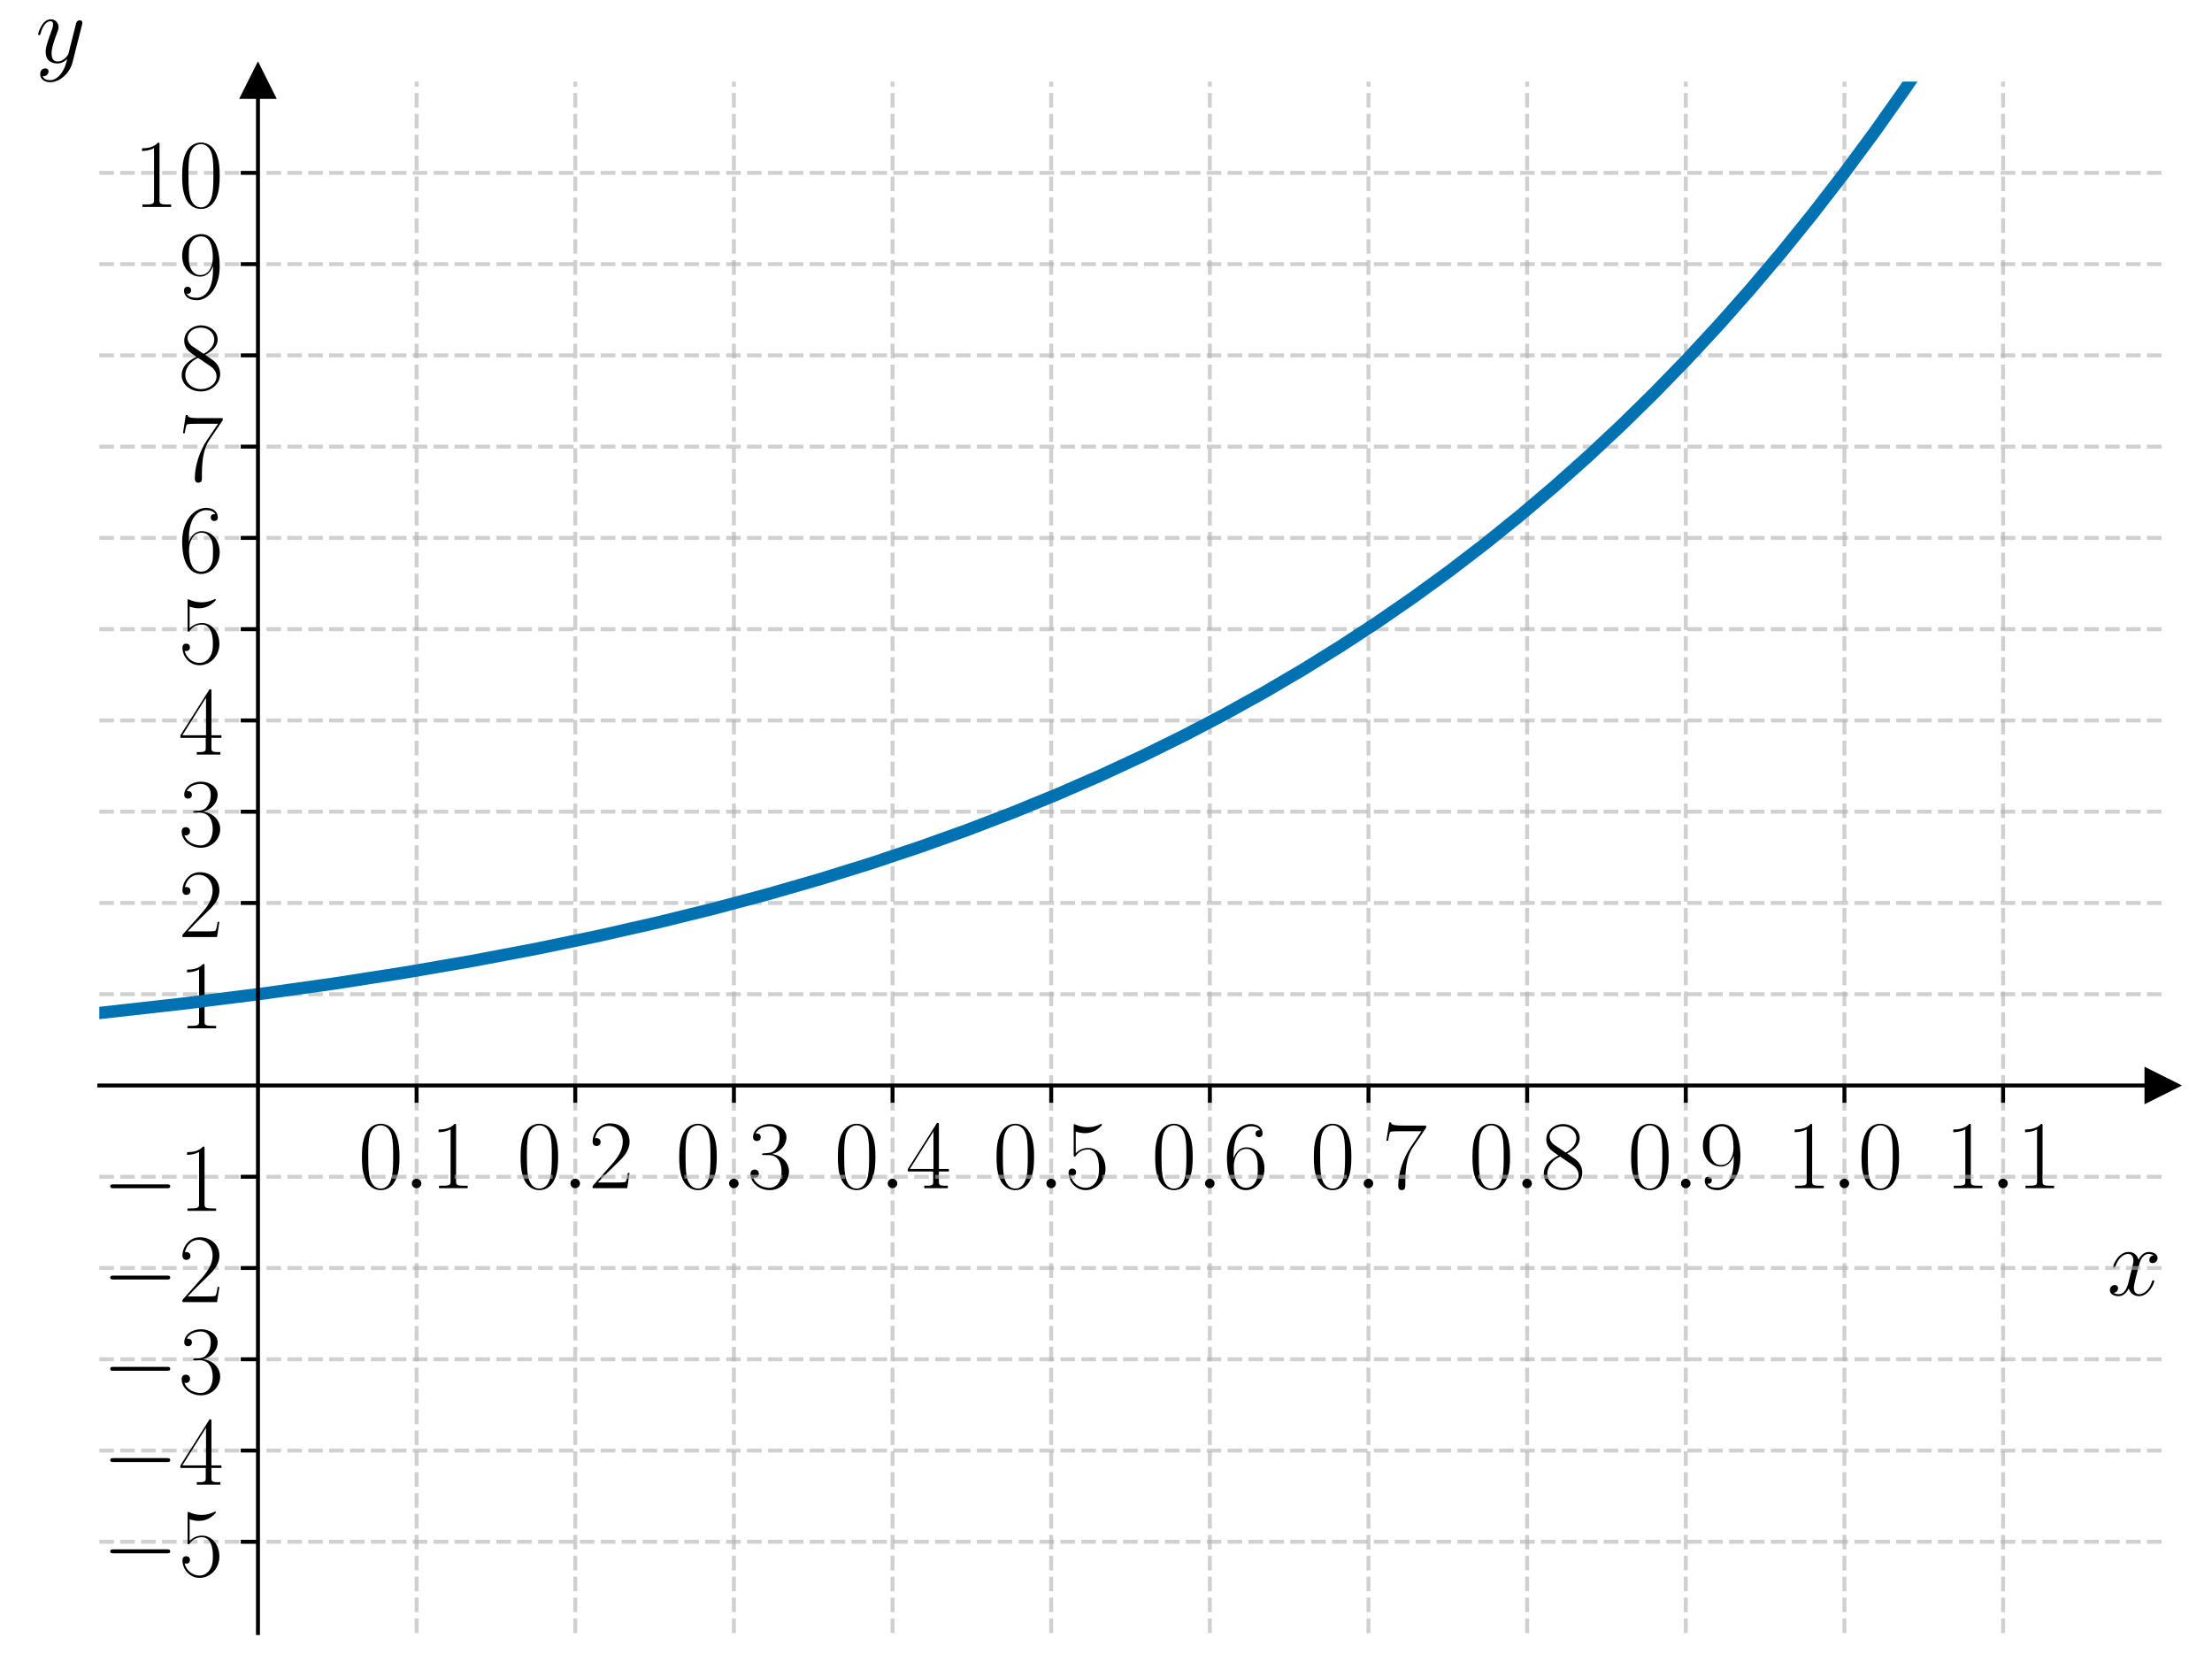
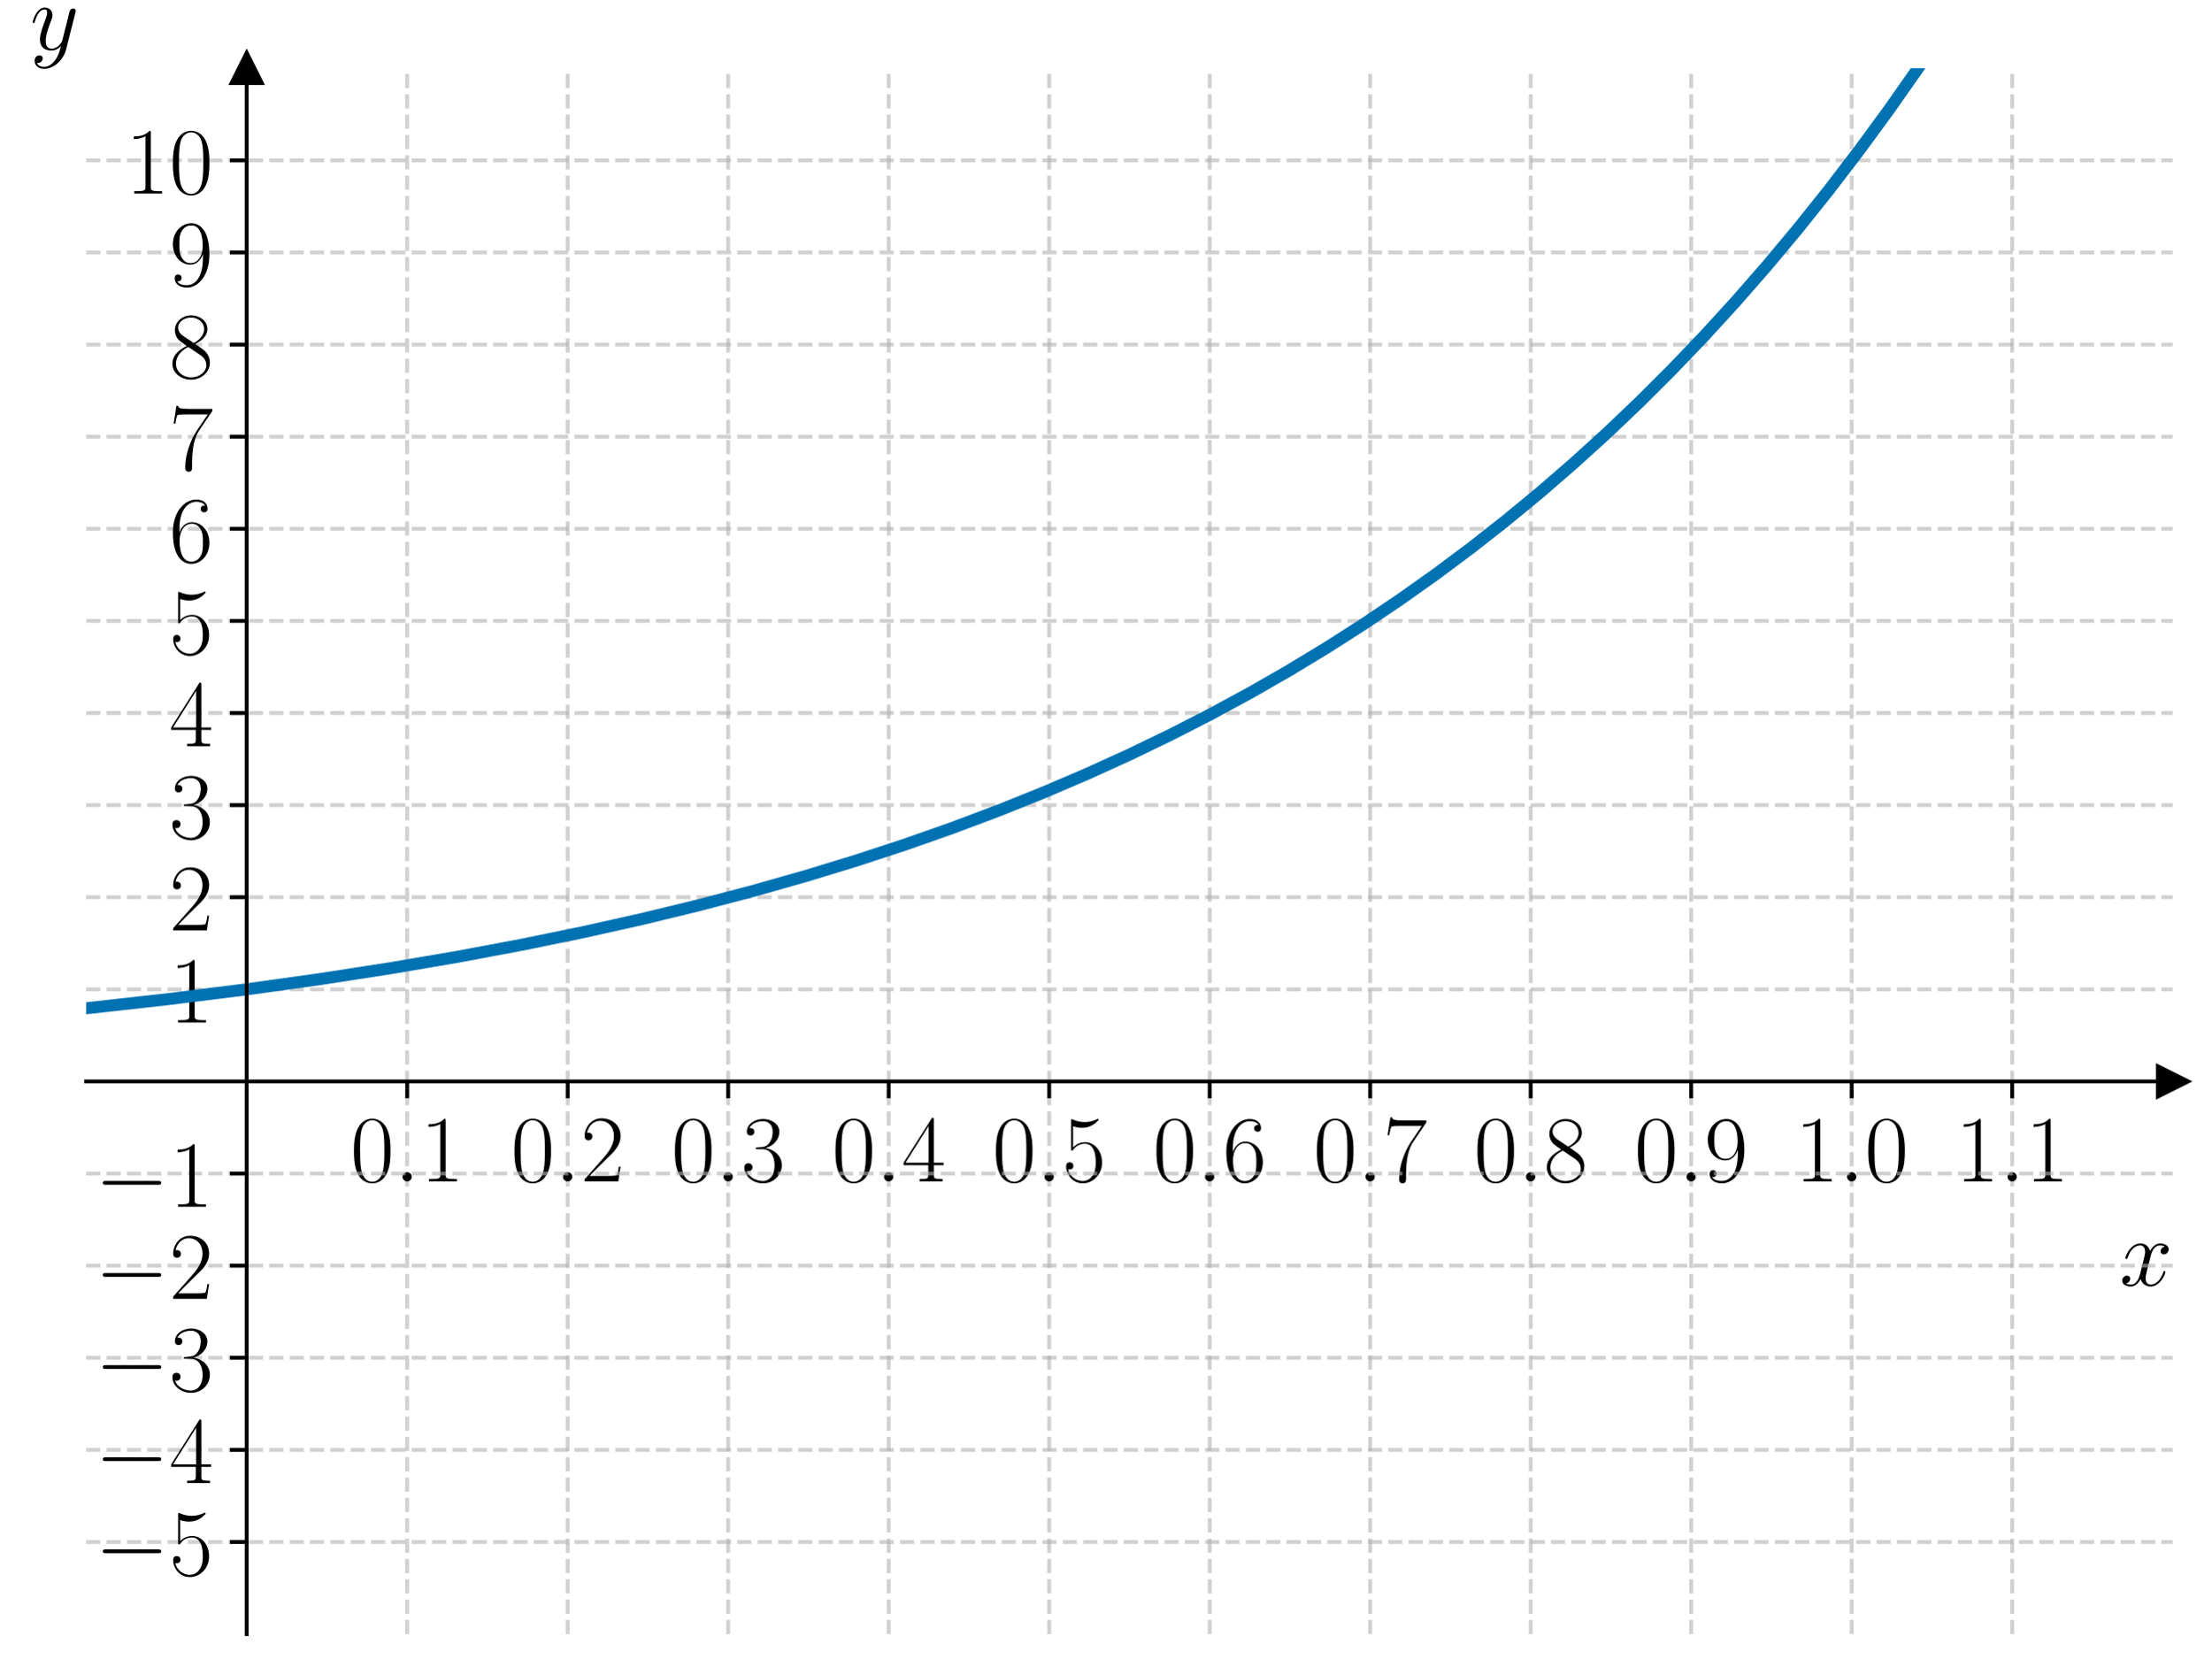
- <svg xmlns="http://www.w3.org/2000/svg" xmlns:xlink="http://www.w3.org/1999/xlink" width="448.877pt" height="338.54pt" viewBox="0 0 448.877 338.54" version="1.1">
+ <svg xmlns="http://www.w3.org/2000/svg" xmlns:xlink="http://www.w3.org/1999/xlink" width="460.8pt" height="345.6pt" viewBox="0 0 460.8 345.6" version="1.1">
  <defs>
    <style type="text/css">*{stroke-linejoin: round; stroke-linecap: butt}</style>
  </defs>
  <g id="figure_1">
    <g id="patch_1">
-       <path d="M 0 338.54  L 448.877 338.54  L 448.877 0  L 0 0  L 0 338.54  z " style="fill: none" />
+       <path d="M 0 345.6  L 460.8 345.6  L 460.8 0  L 0 0  L 0 345.6  z " style="fill: none" />
    </g>
    <g id="axes_1">
      <g id="patch_2">
-         <path d="M 20.154 331.34  L 438.677 331.34  L 438.677 16.556  L 20.154 16.556  L 20.154 331.34  z " style="fill: none" />
+         <path d="M 17.954 340.6  L 452.8 340.6  L 452.8 14.216  L 17.954 14.216  L 17.954 340.6  z " style="fill: none" />
      </g>
      <g id="matplotlib.axis_1">
        <g id="xtick_1">
          <g id="line2d_1">
-             <path d="M 84.542 331.34  L 84.542 16.556  " clip-path="url(#p85e908bf62)" style="fill: none; stroke-dasharray: 2.96,1.28; stroke-dashoffset: 0; stroke: #b0b0b0; stroke-opacity: 0.6; stroke-width: 0.8" />
+             <path d="M 84.854 340.6  L 84.854 14.216  " clip-path="url(#p997304b1d3)" style="fill: none; stroke-dasharray: 2.96,1.28; stroke-dashoffset: 0; stroke: #b0b0b0; stroke-opacity: 0.6; stroke-width: 0.8" />
          </g>
          <g id="line2d_2">
            <defs>
-               <path id="m91d51c70fd" d="M 0 0  L 0 3.5  " style="stroke: #000000; stroke-width: 0.8" />
+               <path id="m7c88cad9ce" d="M 0 0  L 0 3.5  " style="stroke: #000000; stroke-width: 0.8" />
            </defs>
            <g>
-               <use xlink:href="#m91d51c70fd" x="84.542" y="220.24" style="stroke: #000000; stroke-width: 0.8" />
+               <use xlink:href="#m7c88cad9ce" x="84.854" y="225.406" style="stroke: #000000; stroke-width: 0.8" />
            </g>
          </g>
          <g id="text_1">
-             <g transform="translate(72.69463 241.0769) scale(0.2 -0.2)">
+             <g transform="translate(73.0059 246.2428) scale(0.2 -0.2)">
              <defs>
                <path id="CMR17-30" d="M 2688 2025  C 2688 2416 2682 3080 2413 3591  C 2176 4039 1798 4198 1466 4198  C 1158 4198 768 4058 525 3597  C 269 3118 243 2524 243 2025  C 243 1661 250 1106 448 619  C 723 -39 1216 -128 1466 -128  C 1760 -128 2208 -7 2470 600  C 2662 1042 2688 1559 2688 2025  z M 1466 -26  C 1056 -26 813 325 723 812  C 653 1188 653 1738 653 2096  C 653 2588 653 2997 736 3387  C 858 3929 1216 4096 1466 4096  C 1728 4096 2067 3923 2189 3400  C 2272 3036 2278 2607 2278 2096  C 2278 1680 2278 1169 2202 792  C 2067 95 1690 -26 1466 -26  z " transform="scale(0.015625)" />
                <path id="CMMI12-3a" d="M 1178 307  C 1178 492 1024 619 870 619  C 685 619 557 466 557 313  C 557 128 710 0 864 0  C 1050 0 1178 153 1178 307  z " transform="scale(0.015625)" />
                <path id="CMR17-31" d="M 1702 4058  C 1702 4192 1696 4192 1606 4192  C 1357 3916 979 3827 621 3827  C 602 3827 570 3827 563 3808  C 557 3795 557 3782 557 3648  C 755 3648 1088 3686 1344 3839  L 1344 461  C 1344 236 1331 160 781 160  L 589 160  L 589 0  C 896 0 1216 0 1523 0  C 1830 0 2150 0 2458 0  L 2458 160  L 2266 160  C 1715 160 1702 230 1702 458  L 1702 4058  z " transform="scale(0.015625)" />
              </defs>
              <use xlink:href="#CMR17-30" transform="scale(0.996264)" />
              <use xlink:href="#CMMI12-3a" transform="translate(45.69048 0) scale(0.996264)" />
              <use xlink:href="#CMR17-31" transform="translate(72.78765 0) scale(0.996264)" />
            </g>
          </g>
        </g>
        <g id="xtick_2">
          <g id="line2d_3">
-             <path d="M 116.736 331.34  L 116.736 16.556  " clip-path="url(#p85e908bf62)" style="fill: none; stroke-dasharray: 2.96,1.28; stroke-dashoffset: 0; stroke: #b0b0b0; stroke-opacity: 0.6; stroke-width: 0.8" />
+             <path d="M 118.303 340.6  L 118.303 14.216  " clip-path="url(#p997304b1d3)" style="fill: none; stroke-dasharray: 2.96,1.28; stroke-dashoffset: 0; stroke: #b0b0b0; stroke-opacity: 0.6; stroke-width: 0.8" />
          </g>
          <g id="line2d_4">
            <g>
-               <use xlink:href="#m91d51c70fd" x="116.736" y="220.24" style="stroke: #000000; stroke-width: 0.8" />
+               <use xlink:href="#m7c88cad9ce" x="118.303" y="225.406" style="stroke: #000000; stroke-width: 0.8" />
            </g>
          </g>
          <g id="text_2">
-             <g transform="translate(104.8887 241.0769) scale(0.2 -0.2)">
+             <g transform="translate(106.4556 246.2428) scale(0.2 -0.2)">
              <defs>
                <path id="CMR17-32" d="M 2669 989  L 2554 989  C 2490 536 2438 459 2413 420  C 2381 369 1920 369 1830 369  L 602 369  C 832 619 1280 1072 1824 1597  C 2214 1967 2669 2402 2669 3035  C 2669 3790 2067 4224 1395 4224  C 691 4224 262 3604 262 3030  C 262 2780 448 2748 525 2748  C 589 2748 781 2787 781 3010  C 781 3207 614 3264 525 3264  C 486 3264 448 3258 422 3245  C 544 3790 915 4058 1306 4058  C 1862 4058 2227 3617 2227 3035  C 2227 2479 1901 2000 1536 1584  L 262 146  L 262 0  L 2515 0  L 2669 989  z " transform="scale(0.015625)" />
              </defs>
              <use xlink:href="#CMR17-30" transform="scale(0.996264)" />
              <use xlink:href="#CMMI12-3a" transform="translate(45.69048 0) scale(0.996264)" />
              <use xlink:href="#CMR17-32" transform="translate(72.78765 0) scale(0.996264)" />
            </g>
          </g>
        </g>
        <g id="xtick_3">
          <g id="line2d_5">
-             <path d="M 148.93 331.34  L 148.93 16.556  " clip-path="url(#p85e908bf62)" style="fill: none; stroke-dasharray: 2.96,1.28; stroke-dashoffset: 0; stroke: #b0b0b0; stroke-opacity: 0.6; stroke-width: 0.8" />
+             <path d="M 151.753 340.6  L 151.753 14.216  " clip-path="url(#p997304b1d3)" style="fill: none; stroke-dasharray: 2.96,1.28; stroke-dashoffset: 0; stroke: #b0b0b0; stroke-opacity: 0.6; stroke-width: 0.8" />
          </g>
          <g id="line2d_6">
            <g>
-               <use xlink:href="#m91d51c70fd" x="148.93" y="220.24" style="stroke: #000000; stroke-width: 0.8" />
+               <use xlink:href="#m7c88cad9ce" x="151.753" y="225.406" style="stroke: #000000; stroke-width: 0.8" />
            </g>
          </g>
          <g id="text_3">
-             <g transform="translate(137.0827 241.0769) scale(0.2 -0.2)">
+             <g transform="translate(139.9052 246.2428) scale(0.2 -0.2)">
              <defs>
                <path id="CMR17-33" d="M 1414 2157  C 1984 2157 2234 1662 2234 1090  C 2234 320 1824 25 1453 25  C 1114 25 563 194 390 693  C 422 680 454 680 486 680  C 640 680 755 782 755 948  C 755 1133 614 1216 486 1216  C 378 1216 211 1165 211 926  C 211 335 787 -128 1466 -128  C 2176 -128 2720 430 2720 1085  C 2720 1707 2208 2157 1600 2227  C 2086 2328 2554 2756 2554 3329  C 2554 3820 2048 4179 1472 4179  C 890 4179 378 3829 378 3329  C 378 3110 544 3072 627 3072  C 762 3072 877 3155 877 3321  C 877 3486 762 3569 627 3569  C 602 3569 570 3569 544 3557  C 730 3959 1235 4032 1459 4032  C 1683 4032 2106 3925 2106 3320  C 2106 3143 2080 2828 1862 2550  C 1670 2304 1453 2304 1242 2284  C 1210 2284 1062 2269 1037 2269  C 992 2263 966 2257 966 2208  C 966 2163 973 2157 1101 2157  L 1414 2157  z " transform="scale(0.015625)" />
              </defs>
              <use xlink:href="#CMR17-30" transform="scale(0.996264)" />
              <use xlink:href="#CMMI12-3a" transform="translate(45.69048 0) scale(0.996264)" />
              <use xlink:href="#CMR17-33" transform="translate(72.78765 0) scale(0.996264)" />
            </g>
          </g>
        </g>
        <g id="xtick_4">
          <g id="line2d_7">
-             <path d="M 181.125 331.34  L 181.125 16.556  " clip-path="url(#p85e908bf62)" style="fill: none; stroke-dasharray: 2.96,1.28; stroke-dashoffset: 0; stroke: #b0b0b0; stroke-opacity: 0.6; stroke-width: 0.8" />
+             <path d="M 185.203 340.6  L 185.203 14.216  " clip-path="url(#p997304b1d3)" style="fill: none; stroke-dasharray: 2.96,1.28; stroke-dashoffset: 0; stroke: #b0b0b0; stroke-opacity: 0.6; stroke-width: 0.8" />
          </g>
          <g id="line2d_8">
            <g>
-               <use xlink:href="#m91d51c70fd" x="181.125" y="220.24" style="stroke: #000000; stroke-width: 0.8" />
+               <use xlink:href="#m7c88cad9ce" x="185.203" y="225.406" style="stroke: #000000; stroke-width: 0.8" />
            </g>
          </g>
          <g id="text_4">
-             <g transform="translate(169.2767 241.0769) scale(0.2 -0.2)">
+             <g transform="translate(173.3549 246.2428) scale(0.2 -0.2)">
              <defs>
                <path id="CMR17-34" d="M 2150 4122  C 2150 4256 2144 4256 2029 4256  L 128 1254  L 128 1088  L 1779 1088  L 1779 457  C 1779 224 1766 160 1318 160  L 1197 160  L 1197 0  C 1402 0 1747 0 1965 0  C 2182 0 2528 0 2733 0  L 2733 160  L 2611 160  C 2163 160 2150 224 2150 457  L 2150 1088  L 2803 1088  L 2803 1254  L 2150 1254  L 2150 4122  z M 1798 3703  L 1798 1254  L 256 1254  L 1798 3703  z " transform="scale(0.015625)" />
              </defs>
              <use xlink:href="#CMR17-30" transform="scale(0.996264)" />
              <use xlink:href="#CMMI12-3a" transform="translate(45.69048 0) scale(0.996264)" />
              <use xlink:href="#CMR17-34" transform="translate(72.78765 0) scale(0.996264)" />
            </g>
          </g>
        </g>
        <g id="xtick_5">
          <g id="line2d_9">
-             <path d="M 213.319 331.34  L 213.319 16.556  " clip-path="url(#p85e908bf62)" style="fill: none; stroke-dasharray: 2.96,1.28; stroke-dashoffset: 0; stroke: #b0b0b0; stroke-opacity: 0.6; stroke-width: 0.8" />
+             <path d="M 218.652 340.6  L 218.652 14.216  " clip-path="url(#p997304b1d3)" style="fill: none; stroke-dasharray: 2.96,1.28; stroke-dashoffset: 0; stroke: #b0b0b0; stroke-opacity: 0.6; stroke-width: 0.8" />
          </g>
          <g id="line2d_10">
            <g>
-               <use xlink:href="#m91d51c70fd" x="213.319" y="220.24" style="stroke: #000000; stroke-width: 0.8" />
+               <use xlink:href="#m7c88cad9ce" x="218.652" y="225.406" style="stroke: #000000; stroke-width: 0.8" />
            </g>
          </g>
          <g id="text_5">
-             <g transform="translate(201.4707 241.0769) scale(0.2 -0.2)">
+             <g transform="translate(206.8046 246.2428) scale(0.2 -0.2)">
              <defs>
                <path id="CMR17-35" d="M 730 3692  C 794 3666 1056 3584 1325 3584  C 1920 3584 2246 3911 2432 4100  C 2432 4157 2432 4192 2394 4192  C 2387 4192 2374 4192 2323 4163  C 2099 4058 1837 3973 1517 3973  C 1325 3973 1037 3999 723 4139  C 653 4171 640 4171 634 4171  C 602 4171 595 4164 595 4037  L 595 2203  C 595 2089 595 2057 659 2057  C 691 2057 704 2070 736 2114  C 941 2401 1222 2522 1542 2522  C 1766 2522 2246 2382 2246 1289  C 2246 1085 2246 715 2054 421  C 1894 159 1645 25 1370 25  C 947 25 518 320 403 814  C 429 807 480 795 506 795  C 589 795 749 840 749 1038  C 749 1210 627 1280 506 1280  C 358 1280 262 1190 262 1011  C 262 454 704 -128 1382 -128  C 2042 -128 2669 440 2669 1264  C 2669 2030 2170 2624 1549 2624  C 1222 2624 947 2503 730 2274  L 730 3692  z " transform="scale(0.015625)" />
              </defs>
              <use xlink:href="#CMR17-30" transform="scale(0.996264)" />
              <use xlink:href="#CMMI12-3a" transform="translate(45.69048 0) scale(0.996264)" />
              <use xlink:href="#CMR17-35" transform="translate(72.78765 0) scale(0.996264)" />
            </g>
          </g>
        </g>
        <g id="xtick_6">
          <g id="line2d_11">
-             <path d="M 245.513 331.34  L 245.513 16.556  " clip-path="url(#p85e908bf62)" style="fill: none; stroke-dasharray: 2.96,1.28; stroke-dashoffset: 0; stroke: #b0b0b0; stroke-opacity: 0.6; stroke-width: 0.8" />
+             <path d="M 252.102 340.6  L 252.102 14.216  " clip-path="url(#p997304b1d3)" style="fill: none; stroke-dasharray: 2.96,1.28; stroke-dashoffset: 0; stroke: #b0b0b0; stroke-opacity: 0.6; stroke-width: 0.8" />
          </g>
          <g id="line2d_12">
            <g>
-               <use xlink:href="#m91d51c70fd" x="245.513" y="220.24" style="stroke: #000000; stroke-width: 0.8" />
+               <use xlink:href="#m7c88cad9ce" x="252.102" y="225.406" style="stroke: #000000; stroke-width: 0.8" />
            </g>
          </g>
          <g id="text_6">
-             <g transform="translate(233.6648 241.0769) scale(0.2 -0.2)">
+             <g transform="translate(240.2542 246.2428) scale(0.2 -0.2)">
              <defs>
                <path id="CMR17-36" d="M 678 2176  C 678 3690 1395 4032 1811 4032  C 1946 4032 2272 4009 2400 3776  C 2298 3776 2106 3776 2106 3553  C 2106 3381 2246 3323 2336 3323  C 2394 3323 2566 3348 2566 3560  C 2566 3954 2246 4179 1805 4179  C 1043 4179 243 3390 243 1984  C 243 253 966 -128 1478 -128  C 2099 -128 2688 427 2688 1283  C 2688 2081 2170 2662 1517 2662  C 1126 2662 838 2407 678 1960  L 678 2176  z M 1478 25  C 691 25 691 1200 691 1436  C 691 1896 909 2560 1504 2560  C 1613 2560 1926 2560 2138 2120  C 2253 1870 2253 1609 2253 1289  C 2253 944 2253 690 2118 434  C 1978 171 1773 25 1478 25  z " transform="scale(0.015625)" />
              </defs>
              <use xlink:href="#CMR17-30" transform="scale(0.996264)" />
              <use xlink:href="#CMMI12-3a" transform="translate(45.69048 0) scale(0.996264)" />
              <use xlink:href="#CMR17-36" transform="translate(72.78765 0) scale(0.996264)" />
            </g>
          </g>
        </g>
        <g id="xtick_7">
          <g id="line2d_13">
-             <path d="M 277.707 331.34  L 277.707 16.556  " clip-path="url(#p85e908bf62)" style="fill: none; stroke-dasharray: 2.96,1.28; stroke-dashoffset: 0; stroke: #b0b0b0; stroke-opacity: 0.6; stroke-width: 0.8" />
+             <path d="M 285.552 340.6  L 285.552 14.216  " clip-path="url(#p997304b1d3)" style="fill: none; stroke-dasharray: 2.96,1.28; stroke-dashoffset: 0; stroke: #b0b0b0; stroke-opacity: 0.6; stroke-width: 0.8" />
          </g>
          <g id="line2d_14">
            <g>
-               <use xlink:href="#m91d51c70fd" x="277.707" y="220.24" style="stroke: #000000; stroke-width: 0.8" />
+               <use xlink:href="#m7c88cad9ce" x="285.552" y="225.406" style="stroke: #000000; stroke-width: 0.8" />
            </g>
          </g>
          <g id="text_7">
-             <g transform="translate(265.8588 241.0769) scale(0.2 -0.2)">
+             <g transform="translate(273.7039 246.2428) scale(0.2 -0.2)">
              <defs>
                <path id="CMR17-37" d="M 2886 3941  L 2886 4081  L 1382 4081  C 634 4081 621 4165 595 4288  L 480 4288  L 294 3094  L 410 3094  C 429 3215 474 3540 550 3661  C 589 3712 1062 3712 1171 3712  L 2579 3712  L 1869 2661  C 1395 1954 1069 999 1069 165  C 1069 89 1069 -128 1299 -128  C 1530 -128 1530 89 1530 171  L 1530 465  C 1530 1508 1709 2196 2003 2636  L 2886 3941  z " transform="scale(0.015625)" />
              </defs>
              <use xlink:href="#CMR17-30" transform="scale(0.996264)" />
              <use xlink:href="#CMMI12-3a" transform="translate(45.69048 0) scale(0.996264)" />
              <use xlink:href="#CMR17-37" transform="translate(72.78765 0) scale(0.996264)" />
            </g>
          </g>
        </g>
        <g id="xtick_8">
          <g id="line2d_15">
-             <path d="M 309.901 331.34  L 309.901 16.556  " clip-path="url(#p85e908bf62)" style="fill: none; stroke-dasharray: 2.96,1.28; stroke-dashoffset: 0; stroke: #b0b0b0; stroke-opacity: 0.6; stroke-width: 0.8" />
+             <path d="M 319.001 340.6  L 319.001 14.216  " clip-path="url(#p997304b1d3)" style="fill: none; stroke-dasharray: 2.96,1.28; stroke-dashoffset: 0; stroke: #b0b0b0; stroke-opacity: 0.6; stroke-width: 0.8" />
          </g>
          <g id="line2d_16">
            <g>
-               <use xlink:href="#m91d51c70fd" x="309.901" y="220.24" style="stroke: #000000; stroke-width: 0.8" />
+               <use xlink:href="#m7c88cad9ce" x="319.001" y="225.406" style="stroke: #000000; stroke-width: 0.8" />
            </g>
          </g>
          <g id="text_8">
-             <g transform="translate(298.0528 241.0769) scale(0.2 -0.2)">
+             <g transform="translate(307.1535 246.2428) scale(0.2 -0.2)">
              <defs>
                <path id="CMR17-38" d="M 1741 2264  C 2144 2467 2554 2773 2554 3263  C 2554 3841 1990 4179 1472 4179  C 890 4179 378 3759 378 3180  C 378 3021 416 2747 666 2505  C 730 2442 998 2251 1171 2130  C 883 1983 211 1634 211 934  C 211 279 838 -128 1459 -128  C 2144 -128 2720 362 2720 1010  C 2720 1590 2330 1857 2074 2029  L 1741 2264  z M 902 2822  C 851 2854 595 3051 595 3351  C 595 3739 998 4032 1459 4032  C 1965 4032 2336 3676 2336 3262  C 2336 2669 1670 2331 1638 2331  C 1632 2331 1626 2331 1574 2370  L 902 2822  z M 2080 1519  C 2176 1449 2483 1240 2483 851  C 2483 381 2010 25 1472 25  C 890 25 448 438 448 940  C 448 1443 838 1862 1280 2060  L 2080 1519  z " transform="scale(0.015625)" />
              </defs>
              <use xlink:href="#CMR17-30" transform="scale(0.996264)" />
              <use xlink:href="#CMMI12-3a" transform="translate(45.69048 0) scale(0.996264)" />
              <use xlink:href="#CMR17-38" transform="translate(72.78765 0) scale(0.996264)" />
            </g>
          </g>
        </g>
        <g id="xtick_9">
          <g id="line2d_17">
-             <path d="M 342.095 331.34  L 342.095 16.556  " clip-path="url(#p85e908bf62)" style="fill: none; stroke-dasharray: 2.96,1.28; stroke-dashoffset: 0; stroke: #b0b0b0; stroke-opacity: 0.6; stroke-width: 0.8" />
+             <path d="M 352.451 340.6  L 352.451 14.216  " clip-path="url(#p997304b1d3)" style="fill: none; stroke-dasharray: 2.96,1.28; stroke-dashoffset: 0; stroke: #b0b0b0; stroke-opacity: 0.6; stroke-width: 0.8" />
          </g>
          <g id="line2d_18">
            <g>
-               <use xlink:href="#m91d51c70fd" x="342.095" y="220.24" style="stroke: #000000; stroke-width: 0.8" />
+               <use xlink:href="#m7c88cad9ce" x="352.451" y="225.406" style="stroke: #000000; stroke-width: 0.8" />
            </g>
          </g>
          <g id="text_9">
-             <g transform="translate(330.2468 241.0769) scale(0.2 -0.2)">
+             <g transform="translate(340.6032 246.2428) scale(0.2 -0.2)">
              <defs>
                <path id="CMR17-39" d="M 2253 1864  C 2253 464 1670 31 1190 31  C 1043 31 685 31 538 294  C 704 268 826 357 826 518  C 826 692 685 749 595 749  C 538 749 365 723 365 506  C 365 71 742 -128 1203 -128  C 1939 -128 2688 674 2688 2073  C 2688 3817 1971 4179 1485 4179  C 851 4179 243 3628 243 2778  C 243 1991 762 1408 1414 1408  C 1952 1408 2189 1903 2253 2112  L 2253 1864  z M 1427 1510  C 1254 1510 1011 1542 813 1922  C 678 2169 678 2461 678 2771  C 678 3146 678 3405 858 3684  C 947 3817 1114 4032 1485 4032  C 2240 4032 2240 2885 2240 2632  C 2240 2182 2035 1510 1427 1510  z " transform="scale(0.015625)" />
              </defs>
              <use xlink:href="#CMR17-30" transform="scale(0.996264)" />
              <use xlink:href="#CMMI12-3a" transform="translate(45.69048 0) scale(0.996264)" />
              <use xlink:href="#CMR17-39" transform="translate(72.78765 0) scale(0.996264)" />
            </g>
          </g>
        </g>
        <g id="xtick_10">
          <g id="line2d_19">
-             <path d="M 374.289 331.34  L 374.289 16.556  " clip-path="url(#p85e908bf62)" style="fill: none; stroke-dasharray: 2.96,1.28; stroke-dashoffset: 0; stroke: #b0b0b0; stroke-opacity: 0.6; stroke-width: 0.8" />
+             <path d="M 385.901 340.6  L 385.901 14.216  " clip-path="url(#p997304b1d3)" style="fill: none; stroke-dasharray: 2.96,1.28; stroke-dashoffset: 0; stroke: #b0b0b0; stroke-opacity: 0.6; stroke-width: 0.8" />
          </g>
          <g id="line2d_20">
            <g>
-               <use xlink:href="#m91d51c70fd" x="374.289" y="220.24" style="stroke: #000000; stroke-width: 0.8" />
+               <use xlink:href="#m7c88cad9ce" x="385.901" y="225.406" style="stroke: #000000; stroke-width: 0.8" />
            </g>
          </g>
          <g id="text_10">
-             <g transform="translate(362.4409 241.0769) scale(0.2 -0.2)">
+             <g transform="translate(374.0529 246.2428) scale(0.2 -0.2)">
              <use xlink:href="#CMR17-31" transform="scale(0.996264)" />
              <use xlink:href="#CMMI12-3a" transform="translate(45.69048 0) scale(0.996264)" />
              <use xlink:href="#CMR17-30" transform="translate(72.78765 0) scale(0.996264)" />
            </g>
          </g>
        </g>
        <g id="xtick_11">
          <g id="line2d_21">
-             <path d="M 406.483 331.34  L 406.483 16.556  " clip-path="url(#p85e908bf62)" style="fill: none; stroke-dasharray: 2.96,1.28; stroke-dashoffset: 0; stroke: #b0b0b0; stroke-opacity: 0.6; stroke-width: 0.8" />
+             <path d="M 419.35 340.6  L 419.35 14.216  " clip-path="url(#p997304b1d3)" style="fill: none; stroke-dasharray: 2.96,1.28; stroke-dashoffset: 0; stroke: #b0b0b0; stroke-opacity: 0.6; stroke-width: 0.8" />
          </g>
          <g id="line2d_22">
            <g>
-               <use xlink:href="#m91d51c70fd" x="406.483" y="220.24" style="stroke: #000000; stroke-width: 0.8" />
+               <use xlink:href="#m7c88cad9ce" x="419.35" y="225.406" style="stroke: #000000; stroke-width: 0.8" />
            </g>
          </g>
          <g id="text_11">
-             <g transform="translate(394.6349 241.0769) scale(0.2 -0.2)">
+             <g transform="translate(407.5025 246.2428) scale(0.2 -0.2)">
              <use xlink:href="#CMR17-31" transform="scale(0.996264)" />
              <use xlink:href="#CMMI12-3a" transform="translate(45.69048 0) scale(0.996264)" />
              <use xlink:href="#CMR17-31" transform="translate(72.78765 0) scale(0.996264)" />
            </g>
          </g>
        </g>
        <g id="text_12">
-           <g transform="translate(427.5899 262.7895) scale(0.2 -0.2)">
+           <g transform="translate(441.7132 267.9554) scale(0.2 -0.2)">
            <defs>
              <path id="CMMI12-78" d="M 3034 2606  C 2829 2567 2752 2414 2752 2293  C 2752 2139 2874 2088 2963 2088  C 3155 2088 3290 2254 3290 2427  C 3290 2695 2982 2816 2714 2816  C 2323 2816 2106 2433 2048 2312  C 1901 2816 1504 2816 1389 2816  C 736 2816 390 1980 390 1839  C 390 1814 416 1782 461 1782  C 512 1782 525 1820 538 1846  C 755 2555 1184 2689 1370 2689  C 1658 2689 1715 2420 1715 2267  C 1715 2127 1677 1980 1600 1673  L 1382 798  C 1286 415 1101 64 762 64  C 730 64 570 64 435 147  C 666 192 717 383 717 460  C 717 588 621 664 499 664  C 346 664 179 530 179 326  C 179 57 480 -64 755 -64  C 1062 -64 1280 179 1414 441  C 1517 64 1837 -64 2074 -64  C 2726 -64 3072 773 3072 913  C 3072 945 3046 971 3008 971  C 2950 971 2944 939 2925 888  C 2752 326 2381 64 2093 64  C 1869 64 1747 230 1747 492  C 1747 632 1773 734 1875 1156  L 2099 2024  C 2195 2408 2413 2689 2707 2689  C 2720 2689 2899 2689 3034 2606  z " transform="scale(0.015625)" />
            </defs>
            <use xlink:href="#CMMI12-78" transform="scale(0.996264)" />
          </g>
        </g>
      </g>
      <g id="matplotlib.axis_2">
        <g id="ytick_1">
          <g id="line2d_23">
-             <path d="M 20.154 312.823  L 438.677 312.823  " clip-path="url(#p85e908bf62)" style="fill: none; stroke-dasharray: 2.96,1.28; stroke-dashoffset: 0; stroke: #b0b0b0; stroke-opacity: 0.6; stroke-width: 0.8" />
+             <path d="M 17.954 321.401  L 452.8 321.401  " clip-path="url(#p997304b1d3)" style="fill: none; stroke-dasharray: 2.96,1.28; stroke-dashoffset: 0; stroke: #b0b0b0; stroke-opacity: 0.6; stroke-width: 0.8" />
          </g>
          <g id="line2d_24">
            <defs>
-               <path id="m0cf7b49877" d="M 0 0  L -3.5 0  " style="stroke: #000000; stroke-width: 0.8" />
+               <path id="mb080c6908c" d="M 0 0  L -3.5 0  " style="stroke: #000000; stroke-width: 0.8" />
            </defs>
            <g>
-               <use xlink:href="#m0cf7b49877" x="52.348" y="312.823" style="stroke: #000000; stroke-width: 0.8" />
+               <use xlink:href="#mb080c6908c" x="51.404" y="321.401" style="stroke: #000000; stroke-width: 0.8" />
            </g>
          </g>
          <g id="text_13">
-             <g transform="translate(20.71283 319.7418) scale(0.2 -0.2)">
+             <g transform="translate(19.76847 328.3195) scale(0.2 -0.2)">
              <defs>
                <path id="CMSY10-0" d="M 4218 1472  C 4326 1472 4442 1472 4442 1600  C 4442 1728 4326 1728 4218 1728  L 755 1728  C 646 1728 531 1728 531 1600  C 531 1472 646 1472 755 1472  L 4218 1472  z " transform="scale(0.015625)" />
              </defs>
              <use xlink:href="#CMSY10-0" transform="scale(0.996264)" />
              <use xlink:href="#CMR17-35" transform="translate(77.48747 0) scale(0.996264)" />
            </g>
          </g>
        </g>
        <g id="ytick_2">
          <g id="line2d_25">
-             <path d="M 20.154 294.307  L 438.677 294.307  " clip-path="url(#p85e908bf62)" style="fill: none; stroke-dasharray: 2.96,1.28; stroke-dashoffset: 0; stroke: #b0b0b0; stroke-opacity: 0.6; stroke-width: 0.8" />
+             <path d="M 17.954 302.202  L 452.8 302.202  " clip-path="url(#p997304b1d3)" style="fill: none; stroke-dasharray: 2.96,1.28; stroke-dashoffset: 0; stroke: #b0b0b0; stroke-opacity: 0.6; stroke-width: 0.8" />
          </g>
          <g id="line2d_26">
            <g>
-               <use xlink:href="#m0cf7b49877" x="52.348" y="294.307" style="stroke: #000000; stroke-width: 0.8" />
+               <use xlink:href="#mb080c6908c" x="51.404" y="302.202" style="stroke: #000000; stroke-width: 0.8" />
            </g>
          </g>
          <g id="text_14">
-             <g transform="translate(20.71283 301.2251) scale(0.2 -0.2)">
+             <g transform="translate(19.76847 309.1204) scale(0.2 -0.2)">
              <use xlink:href="#CMSY10-0" transform="scale(0.996264)" />
              <use xlink:href="#CMR17-34" transform="translate(77.48747 0) scale(0.996264)" />
            </g>
          </g>
        </g>
        <g id="ytick_3">
          <g id="line2d_27">
-             <path d="M 20.154 275.79  L 438.677 275.79  " clip-path="url(#p85e908bf62)" style="fill: none; stroke-dasharray: 2.96,1.28; stroke-dashoffset: 0; stroke: #b0b0b0; stroke-opacity: 0.6; stroke-width: 0.8" />
+             <path d="M 17.954 283.003  L 452.8 283.003  " clip-path="url(#p997304b1d3)" style="fill: none; stroke-dasharray: 2.96,1.28; stroke-dashoffset: 0; stroke: #b0b0b0; stroke-opacity: 0.6; stroke-width: 0.8" />
          </g>
          <g id="line2d_28">
            <g>
-               <use xlink:href="#m0cf7b49877" x="52.348" y="275.79" style="stroke: #000000; stroke-width: 0.8" />
+               <use xlink:href="#mb080c6908c" x="51.404" y="283.003" style="stroke: #000000; stroke-width: 0.8" />
            </g>
          </g>
          <g id="text_15">
-             <g transform="translate(20.71283 282.7084) scale(0.2 -0.2)">
+             <g transform="translate(19.76847 289.9214) scale(0.2 -0.2)">
              <use xlink:href="#CMSY10-0" transform="scale(0.996264)" />
              <use xlink:href="#CMR17-33" transform="translate(77.48747 0) scale(0.996264)" />
            </g>
          </g>
        </g>
        <g id="ytick_4">
          <g id="line2d_29">
-             <path d="M 20.154 257.273  L 438.677 257.273  " clip-path="url(#p85e908bf62)" style="fill: none; stroke-dasharray: 2.96,1.28; stroke-dashoffset: 0; stroke: #b0b0b0; stroke-opacity: 0.6; stroke-width: 0.8" />
+             <path d="M 17.954 263.804  L 452.8 263.804  " clip-path="url(#p997304b1d3)" style="fill: none; stroke-dasharray: 2.96,1.28; stroke-dashoffset: 0; stroke: #b0b0b0; stroke-opacity: 0.6; stroke-width: 0.8" />
          </g>
          <g id="line2d_30">
            <g>
-               <use xlink:href="#m0cf7b49877" x="52.348" y="257.273" style="stroke: #000000; stroke-width: 0.8" />
+               <use xlink:href="#mb080c6908c" x="51.404" y="263.804" style="stroke: #000000; stroke-width: 0.8" />
            </g>
          </g>
          <g id="text_16">
-             <g transform="translate(20.71283 264.1917) scale(0.2 -0.2)">
+             <g transform="translate(19.76847 270.7223) scale(0.2 -0.2)">
              <use xlink:href="#CMSY10-0" transform="scale(0.996264)" />
              <use xlink:href="#CMR17-32" transform="translate(77.48747 0) scale(0.996264)" />
            </g>
          </g>
        </g>
        <g id="ytick_5">
          <g id="line2d_31">
-             <path d="M 20.154 238.757  L 438.677 238.757  " clip-path="url(#p85e908bf62)" style="fill: none; stroke-dasharray: 2.96,1.28; stroke-dashoffset: 0; stroke: #b0b0b0; stroke-opacity: 0.6; stroke-width: 0.8" />
+             <path d="M 17.954 244.605  L 452.8 244.605  " clip-path="url(#p997304b1d3)" style="fill: none; stroke-dasharray: 2.96,1.28; stroke-dashoffset: 0; stroke: #b0b0b0; stroke-opacity: 0.6; stroke-width: 0.8" />
          </g>
          <g id="line2d_32">
            <g>
-               <use xlink:href="#m0cf7b49877" x="52.348" y="238.757" style="stroke: #000000; stroke-width: 0.8" />
+               <use xlink:href="#mb080c6908c" x="51.404" y="244.605" style="stroke: #000000; stroke-width: 0.8" />
            </g>
          </g>
          <g id="text_17">
-             <g transform="translate(20.71283 245.6751) scale(0.2 -0.2)">
+             <g transform="translate(19.76847 251.5233) scale(0.2 -0.2)">
              <use xlink:href="#CMSY10-0" transform="scale(0.996264)" />
              <use xlink:href="#CMR17-31" transform="translate(77.48747 0) scale(0.996264)" />
            </g>
          </g>
        </g>
        <g id="ytick_6">
          <g id="line2d_33">
-             <path d="M 20.154 201.723  L 438.677 201.723  " clip-path="url(#p85e908bf62)" style="fill: none; stroke-dasharray: 2.96,1.28; stroke-dashoffset: 0; stroke: #b0b0b0; stroke-opacity: 0.6; stroke-width: 0.8" />
+             <path d="M 17.954 206.207  L 452.8 206.207  " clip-path="url(#p997304b1d3)" style="fill: none; stroke-dasharray: 2.96,1.28; stroke-dashoffset: 0; stroke: #b0b0b0; stroke-opacity: 0.6; stroke-width: 0.8" />
          </g>
          <g id="line2d_34">
            <g>
-               <use xlink:href="#m0cf7b49877" x="52.348" y="201.723" style="stroke: #000000; stroke-width: 0.8" />
+               <use xlink:href="#mb080c6908c" x="51.404" y="206.207" style="stroke: #000000; stroke-width: 0.8" />
            </g>
          </g>
          <g id="text_18">
-             <g transform="translate(36.21032 208.6417) scale(0.2 -0.2)">
+             <g transform="translate(35.26596 213.1252) scale(0.2 -0.2)">
              <use xlink:href="#CMR17-31" transform="scale(0.996264)" />
            </g>
          </g>
        </g>
        <g id="ytick_7">
          <g id="line2d_35">
-             <path d="M 20.154 183.207  L 438.677 183.207  " clip-path="url(#p85e908bf62)" style="fill: none; stroke-dasharray: 2.96,1.28; stroke-dashoffset: 0; stroke: #b0b0b0; stroke-opacity: 0.6; stroke-width: 0.8" />
+             <path d="M 17.954 187.008  L 452.8 187.008  " clip-path="url(#p997304b1d3)" style="fill: none; stroke-dasharray: 2.96,1.28; stroke-dashoffset: 0; stroke: #b0b0b0; stroke-opacity: 0.6; stroke-width: 0.8" />
          </g>
          <g id="line2d_36">
            <g>
-               <use xlink:href="#m0cf7b49877" x="52.348" y="183.207" style="stroke: #000000; stroke-width: 0.8" />
+               <use xlink:href="#mb080c6908c" x="51.404" y="187.008" style="stroke: #000000; stroke-width: 0.8" />
            </g>
          </g>
          <g id="text_19">
-             <g transform="translate(36.21032 190.125) scale(0.2 -0.2)">
+             <g transform="translate(35.26596 193.9262) scale(0.2 -0.2)">
              <use xlink:href="#CMR17-32" transform="scale(0.996264)" />
            </g>
          </g>
        </g>
        <g id="ytick_8">
          <g id="line2d_37">
-             <path d="M 20.154 164.69  L 438.677 164.69  " clip-path="url(#p85e908bf62)" style="fill: none; stroke-dasharray: 2.96,1.28; stroke-dashoffset: 0; stroke: #b0b0b0; stroke-opacity: 0.6; stroke-width: 0.8" />
+             <path d="M 17.954 167.809  L 452.8 167.809  " clip-path="url(#p997304b1d3)" style="fill: none; stroke-dasharray: 2.96,1.28; stroke-dashoffset: 0; stroke: #b0b0b0; stroke-opacity: 0.6; stroke-width: 0.8" />
          </g>
          <g id="line2d_38">
            <g>
-               <use xlink:href="#m0cf7b49877" x="52.348" y="164.69" style="stroke: #000000; stroke-width: 0.8" />
+               <use xlink:href="#mb080c6908c" x="51.404" y="167.809" style="stroke: #000000; stroke-width: 0.8" />
            </g>
          </g>
          <g id="text_20">
-             <g transform="translate(36.21032 171.6083) scale(0.2 -0.2)">
+             <g transform="translate(35.26596 174.7271) scale(0.2 -0.2)">
              <use xlink:href="#CMR17-33" transform="scale(0.996264)" />
            </g>
          </g>
        </g>
        <g id="ytick_9">
          <g id="line2d_39">
-             <path d="M 20.154 146.173  L 438.677 146.173  " clip-path="url(#p85e908bf62)" style="fill: none; stroke-dasharray: 2.96,1.28; stroke-dashoffset: 0; stroke: #b0b0b0; stroke-opacity: 0.6; stroke-width: 0.8" />
+             <path d="M 17.954 148.61  L 452.8 148.61  " clip-path="url(#p997304b1d3)" style="fill: none; stroke-dasharray: 2.96,1.28; stroke-dashoffset: 0; stroke: #b0b0b0; stroke-opacity: 0.6; stroke-width: 0.8" />
          </g>
          <g id="line2d_40">
            <g>
-               <use xlink:href="#m0cf7b49877" x="52.348" y="146.173" style="stroke: #000000; stroke-width: 0.8" />
+               <use xlink:href="#mb080c6908c" x="51.404" y="148.61" style="stroke: #000000; stroke-width: 0.8" />
            </g>
          </g>
          <g id="text_21">
-             <g transform="translate(36.21032 153.0916) scale(0.2 -0.2)">
+             <g transform="translate(35.26596 155.5281) scale(0.2 -0.2)">
              <use xlink:href="#CMR17-34" transform="scale(0.996264)" />
            </g>
          </g>
        </g>
        <g id="ytick_10">
          <g id="line2d_41">
-             <path d="M 20.154 127.656  L 438.677 127.656  " clip-path="url(#p85e908bf62)" style="fill: none; stroke-dasharray: 2.96,1.28; stroke-dashoffset: 0; stroke: #b0b0b0; stroke-opacity: 0.6; stroke-width: 0.8" />
+             <path d="M 17.954 129.411  L 452.8 129.411  " clip-path="url(#p997304b1d3)" style="fill: none; stroke-dasharray: 2.96,1.28; stroke-dashoffset: 0; stroke: #b0b0b0; stroke-opacity: 0.6; stroke-width: 0.8" />
          </g>
          <g id="line2d_42">
            <g>
-               <use xlink:href="#m0cf7b49877" x="52.348" y="127.656" style="stroke: #000000; stroke-width: 0.8" />
+               <use xlink:href="#mb080c6908c" x="51.404" y="129.411" style="stroke: #000000; stroke-width: 0.8" />
            </g>
          </g>
          <g id="text_22">
-             <g transform="translate(36.21032 134.5749) scale(0.2 -0.2)">
+             <g transform="translate(35.26596 136.3291) scale(0.2 -0.2)">
              <use xlink:href="#CMR17-35" transform="scale(0.996264)" />
            </g>
          </g>
        </g>
        <g id="ytick_11">
          <g id="line2d_43">
-             <path d="M 20.154 109.14  L 438.677 109.14  " clip-path="url(#p85e908bf62)" style="fill: none; stroke-dasharray: 2.96,1.28; stroke-dashoffset: 0; stroke: #b0b0b0; stroke-opacity: 0.6; stroke-width: 0.8" />
+             <path d="M 17.954 110.212  L 452.8 110.212  " clip-path="url(#p997304b1d3)" style="fill: none; stroke-dasharray: 2.96,1.28; stroke-dashoffset: 0; stroke: #b0b0b0; stroke-opacity: 0.6; stroke-width: 0.8" />
          </g>
          <g id="line2d_44">
            <g>
-               <use xlink:href="#m0cf7b49877" x="52.348" y="109.14" style="stroke: #000000; stroke-width: 0.8" />
+               <use xlink:href="#mb080c6908c" x="51.404" y="110.212" style="stroke: #000000; stroke-width: 0.8" />
            </g>
          </g>
          <g id="text_23">
-             <g transform="translate(36.21032 116.0583) scale(0.2 -0.2)">
+             <g transform="translate(35.26596 117.13) scale(0.2 -0.2)">
              <use xlink:href="#CMR17-36" transform="scale(0.996264)" />
            </g>
          </g>
        </g>
        <g id="ytick_12">
          <g id="line2d_45">
-             <path d="M 20.154 90.623  L 438.677 90.623  " clip-path="url(#p85e908bf62)" style="fill: none; stroke-dasharray: 2.96,1.28; stroke-dashoffset: 0; stroke: #b0b0b0; stroke-opacity: 0.6; stroke-width: 0.8" />
+             <path d="M 17.954 91.012  L 452.8 91.012  " clip-path="url(#p997304b1d3)" style="fill: none; stroke-dasharray: 2.96,1.28; stroke-dashoffset: 0; stroke: #b0b0b0; stroke-opacity: 0.6; stroke-width: 0.8" />
          </g>
          <g id="line2d_46">
            <g>
-               <use xlink:href="#m0cf7b49877" x="52.348" y="90.623" style="stroke: #000000; stroke-width: 0.8" />
+               <use xlink:href="#mb080c6908c" x="51.404" y="91.012" style="stroke: #000000; stroke-width: 0.8" />
            </g>
          </g>
          <g id="text_24">
-             <g transform="translate(36.21032 97.54156) scale(0.2 -0.2)">
+             <g transform="translate(35.26596 97.93098) scale(0.2 -0.2)">
              <use xlink:href="#CMR17-37" transform="scale(0.996264)" />
            </g>
          </g>
        </g>
        <g id="ytick_13">
          <g id="line2d_47">
-             <path d="M 20.154 72.106  L 438.677 72.106  " clip-path="url(#p85e908bf62)" style="fill: none; stroke-dasharray: 2.96,1.28; stroke-dashoffset: 0; stroke: #b0b0b0; stroke-opacity: 0.6; stroke-width: 0.8" />
+             <path d="M 17.954 71.813  L 452.8 71.813  " clip-path="url(#p997304b1d3)" style="fill: none; stroke-dasharray: 2.96,1.28; stroke-dashoffset: 0; stroke: #b0b0b0; stroke-opacity: 0.6; stroke-width: 0.8" />
          </g>
          <g id="line2d_48">
            <g>
-               <use xlink:href="#m0cf7b49877" x="52.348" y="72.106" style="stroke: #000000; stroke-width: 0.8" />
+               <use xlink:href="#mb080c6908c" x="51.404" y="71.813" style="stroke: #000000; stroke-width: 0.8" />
            </g>
          </g>
          <g id="text_25">
-             <g transform="translate(36.21032 79.02488) scale(0.2 -0.2)">
+             <g transform="translate(35.26596 78.73193) scale(0.2 -0.2)">
              <use xlink:href="#CMR17-38" transform="scale(0.996264)" />
            </g>
          </g>
        </g>
        <g id="ytick_14">
          <g id="line2d_49">
-             <path d="M 20.154 53.59  L 438.677 53.59  " clip-path="url(#p85e908bf62)" style="fill: none; stroke-dasharray: 2.96,1.28; stroke-dashoffset: 0; stroke: #b0b0b0; stroke-opacity: 0.6; stroke-width: 0.8" />
+             <path d="M 17.954 52.614  L 452.8 52.614  " clip-path="url(#p997304b1d3)" style="fill: none; stroke-dasharray: 2.96,1.28; stroke-dashoffset: 0; stroke: #b0b0b0; stroke-opacity: 0.6; stroke-width: 0.8" />
          </g>
          <g id="line2d_50">
            <g>
-               <use xlink:href="#m0cf7b49877" x="52.348" y="53.59" style="stroke: #000000; stroke-width: 0.8" />
+               <use xlink:href="#mb080c6908c" x="51.404" y="52.614" style="stroke: #000000; stroke-width: 0.8" />
            </g>
          </g>
          <g id="text_26">
-             <g transform="translate(36.21032 60.50819) scale(0.2 -0.2)">
+             <g transform="translate(35.26596 59.53289) scale(0.2 -0.2)">
              <use xlink:href="#CMR17-39" transform="scale(0.996264)" />
            </g>
          </g>
        </g>
        <g id="ytick_15">
          <g id="line2d_51">
-             <path d="M 20.154 35.073  L 438.677 35.073  " clip-path="url(#p85e908bf62)" style="fill: none; stroke-dasharray: 2.96,1.28; stroke-dashoffset: 0; stroke: #b0b0b0; stroke-opacity: 0.6; stroke-width: 0.8" />
+             <path d="M 17.954 33.415  L 452.8 33.415  " clip-path="url(#p997304b1d3)" style="fill: none; stroke-dasharray: 2.96,1.28; stroke-dashoffset: 0; stroke: #b0b0b0; stroke-opacity: 0.6; stroke-width: 0.8" />
          </g>
          <g id="line2d_52">
            <g>
-               <use xlink:href="#m0cf7b49877" x="52.348" y="35.073" style="stroke: #000000; stroke-width: 0.8" />
+               <use xlink:href="#mb080c6908c" x="51.404" y="33.415" style="stroke: #000000; stroke-width: 0.8" />
            </g>
          </g>
          <g id="text_27">
-             <g transform="translate(27.07223 41.9915) scale(0.2 -0.2)">
+             <g transform="translate(26.12786 40.33385) scale(0.2 -0.2)">
              <use xlink:href="#CMR17-31" transform="scale(0.996264)" />
              <use xlink:href="#CMR17-30" transform="translate(45.69048 0) scale(0.996264)" />
            </g>
          </g>
        </g>
        <g id="text_28">
-           <g transform="translate(7.2 12.68068) scale(0.2 -0.2)">
+           <g transform="translate(6.255635 10.34068) scale(0.2 -0.2)">
            <defs>
              <path id="CMMI12-79" d="M 1683 -700  C 1510 -939 1261 -1152 947 -1152  C 870 -1152 563 -1152 467 -889  C 486 -895 518 -895 531 -895  C 723 -895 851 -729 851 -582  C 851 -435 730 -384 634 -384  C 531 -384 307 -458 307 -759  C 307 -1071 582 -1286 947 -1286  C 1587 -1286 2234 -700 2413 6  L 3040 2485  C 3046 2517 3059 2556 3059 2594  C 3059 2689 2982 2753 2886 2753  C 2829 2753 2694 2727 2643 2535  L 2170 658  C 2138 543 2138 530 2086 460  C 1958 281 1747 64 1440 64  C 1082 64 1050 415 1050 588  C 1050 952 1222 1443 1395 1903  C 1466 2088 1504 2178 1504 2305  C 1504 2574 1312 2816 998 2816  C 410 2816 173 1890 173 1839  C 173 1814 198 1782 243 1782  C 301 1782 307 1807 333 1897  C 486 2433 730 2689 979 2689  C 1037 2689 1146 2689 1146 2478  C 1146 2312 1075 2127 979 1884  C 666 1047 666 837 666 683  C 666 77 1101 -64 1421 -64  C 1606 -64 1837 -6 2061 230  L 2067 224  C 1971 -147 1907 -392 1683 -700  z " transform="scale(0.015625)" />
            </defs>
            <use xlink:href="#CMMI12-79" transform="scale(0.996264)" />
          </g>
        </g>
      </g>
      <g id="line2d_53">
        <defs>
-           <path id="m4b3898c52d" d="M 3 0  L -3 -3  L -3 3  z " style="stroke: #000000; stroke-linejoin: miter" />
+           <path id="m6e7ffaee15" d="M 3 0  L -3 -3  L -3 3  z " style="stroke: #000000; stroke-linejoin: miter" />
        </defs>
        <g>
-           <use xlink:href="#m4b3898c52d" x="438.677" y="220.24" style="stroke: #000000; stroke-linejoin: miter" />
+           <use xlink:href="#m6e7ffaee15" x="452.8" y="225.406" style="stroke: #000000; stroke-linejoin: miter" />
        </g>
      </g>
      <g id="line2d_54">
        <defs>
-           <path id="mbd946698f7" d="M 0 -3  L -3 3  L 3 3  z " style="stroke: #000000; stroke-linejoin: miter" />
+           <path id="mf7907bf8f1" d="M 0 -3  L -3 3  L 3 3  z " style="stroke: #000000; stroke-linejoin: miter" />
        </defs>
        <g>
-           <use xlink:href="#mbd946698f7" x="52.348" y="16.556" style="stroke: #000000; stroke-linejoin: miter" />
+           <use xlink:href="#mf7907bf8f1" x="51.404" y="14.216" style="stroke: #000000; stroke-linejoin: miter" />
        </g>
      </g>
      <g id="line2d_55">
-         <path d="M 20.154 205.532  L 37.018 203.646  L 52.962 201.642  L 67.986 199.532  L 82.294 197.301  L 95.887 194.958  L 108.867 192.499  L 121.336 189.912  L 133.293 187.204  L 144.74 184.385  L 155.778 181.44  L 166.407 178.375  L 176.73 175.167  L 186.644 171.855  L 196.251 168.414  L 205.551 164.849  L 214.647 161.126  L 223.437 157.29  L 232.022 153.304  L 240.402 149.169  L 248.579 144.889  L 256.551 140.468  L 264.42 135.849  L 272.085 131.094  L 279.648 126.139  L 287.007 121.053  L 294.264 115.77  L 301.418 110.285  L 308.47 104.597  L 315.42 98.704  L 322.267 92.603  L 329.013 86.294  L 335.656 79.776  L 342.197 73.049  L 348.738 65.999  L 355.177 58.73  L 361.513 51.242  L 367.85 43.407  L 374.084 35.344  L 380.319 26.912  L 386.451 18.245  L 392.583 9.188  L 398.613 -0.113  L 399.175 -1  L 399.175 -1  " clip-path="url(#p85e908bf62)" style="fill: none; stroke: #0072b2; stroke-width: 2.5; stroke-linecap: square" />
+         <path d="M 17.954 210.155  L 35.157 208.238  L 51.404 206.207  L 66.802 204.06  L 81.456 201.794  L 95.366 199.422  L 108.746 196.915  L 121.489 194.303  L 133.701 191.575  L 145.488 188.716  L 156.85 185.731  L 167.788 182.628  L 178.3 179.418  L 188.495 176.075  L 198.37 172.604  L 208.033 168.973  L 217.378 165.223  L 226.51 161.319  L 235.324 157.31  L 243.925 153.156  L 252.314 148.861  L 260.597 144.37  L 268.668 139.741  L 276.526 134.979  L 284.277 130.023  L 291.923 124.868  L 299.356 119.59  L 306.683 114.116  L 313.904 108.445  L 321.019 102.574  L 328.027 96.503  L 334.93 90.23  L 341.726 83.756  L 348.522 76.972  L 355.212 69.976  L 361.796 62.77  L 368.273 55.354  L 374.751 47.6  L 381.122 39.628  L 387.494 31.299  L 393.759 22.744  L 400.024 13.813  L 406.289 4.487  L 409.853 -1  L 409.853 -1  " clip-path="url(#p997304b1d3)" style="fill: none; stroke: #0072b2; stroke-width: 2.5; stroke-linecap: square" />
      </g>
      <g id="patch_3">
-         <path d="M 52.348 331.34  L 52.348 16.556  " style="fill: none; stroke: #000000; stroke-width: 0.8; stroke-linejoin: miter; stroke-linecap: square" />
+         <path d="M 51.404 340.6  L 51.404 14.216  " style="fill: none; stroke: #000000; stroke-width: 0.8; stroke-linejoin: miter; stroke-linecap: square" />
      </g>
      <g id="patch_4">
-         <path d="M 438.677 331.34  L 438.677 16.556  " style="fill: none" />
+         <path d="M 452.8 340.6  L 452.8 14.216  " style="fill: none" />
      </g>
      <g id="patch_5">
-         <path d="M 20.154 220.24  L 438.677 220.24  " style="fill: none; stroke: #000000; stroke-width: 0.8; stroke-linejoin: miter; stroke-linecap: square" />
+         <path d="M 17.954 225.406  L 452.8 225.406  " style="fill: none; stroke: #000000; stroke-width: 0.8; stroke-linejoin: miter; stroke-linecap: square" />
      </g>
      <g id="patch_6">
-         <path d="M 20.154 16.556  L 438.677 16.556  " style="fill: none" />
+         <path d="M 17.954 14.216  L 452.8 14.216  " style="fill: none" />
      </g>
    </g>
  </g>
  <defs>
-     <clipPath id="p85e908bf62">
-       <rect x="20.154" y="16.556" width="418.522" height="314.784" />
+     <clipPath id="p997304b1d3">
+       <rect x="17.954" y="14.216" width="434.846" height="326.384" />
    </clipPath>
  </defs>
</svg>
